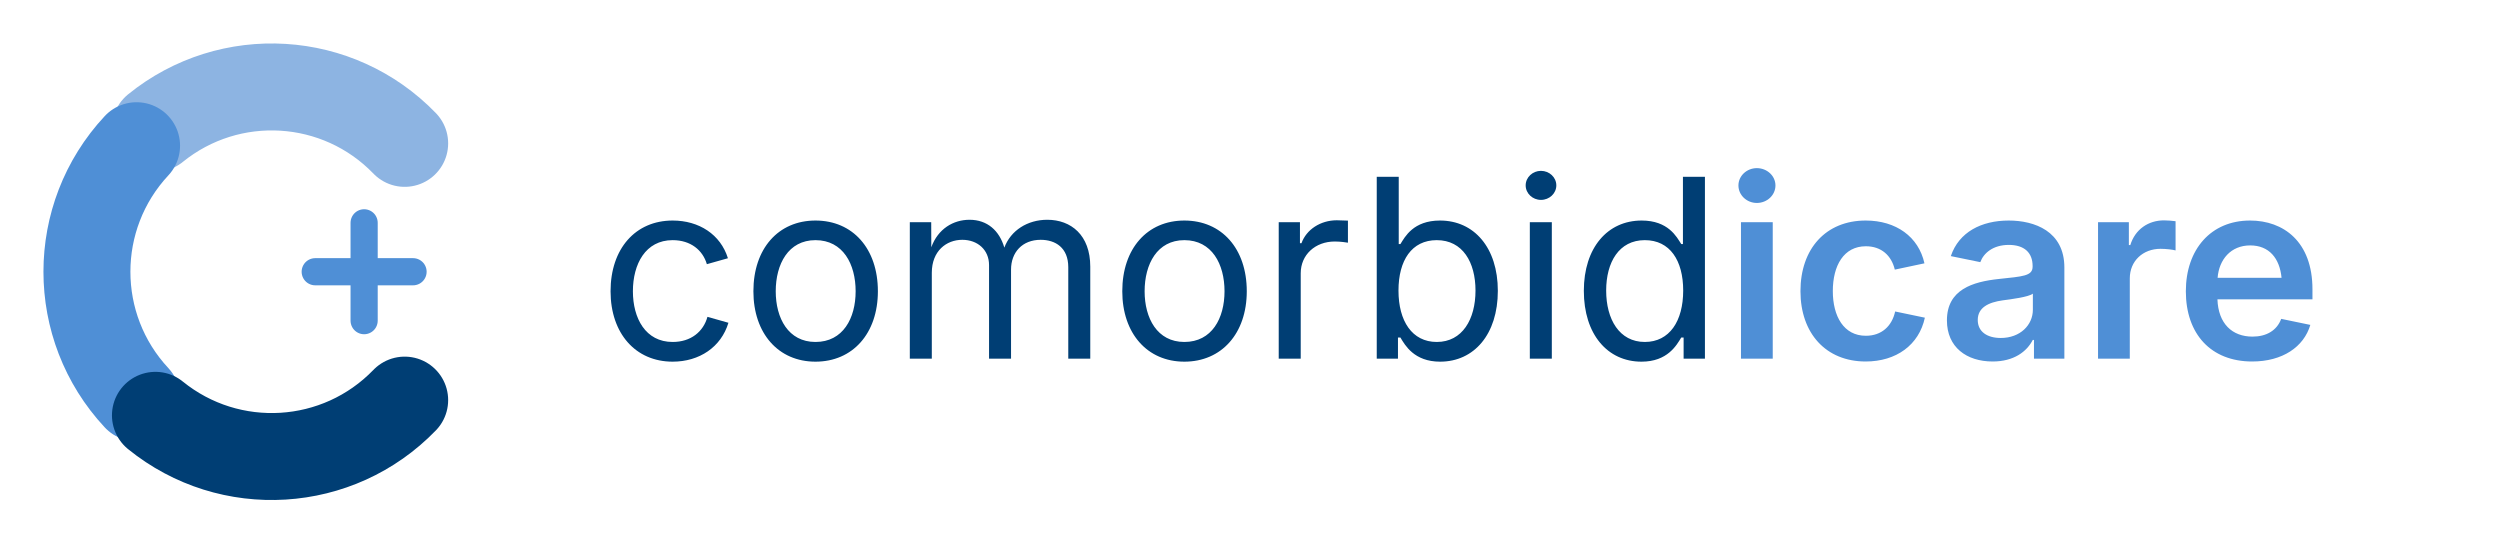
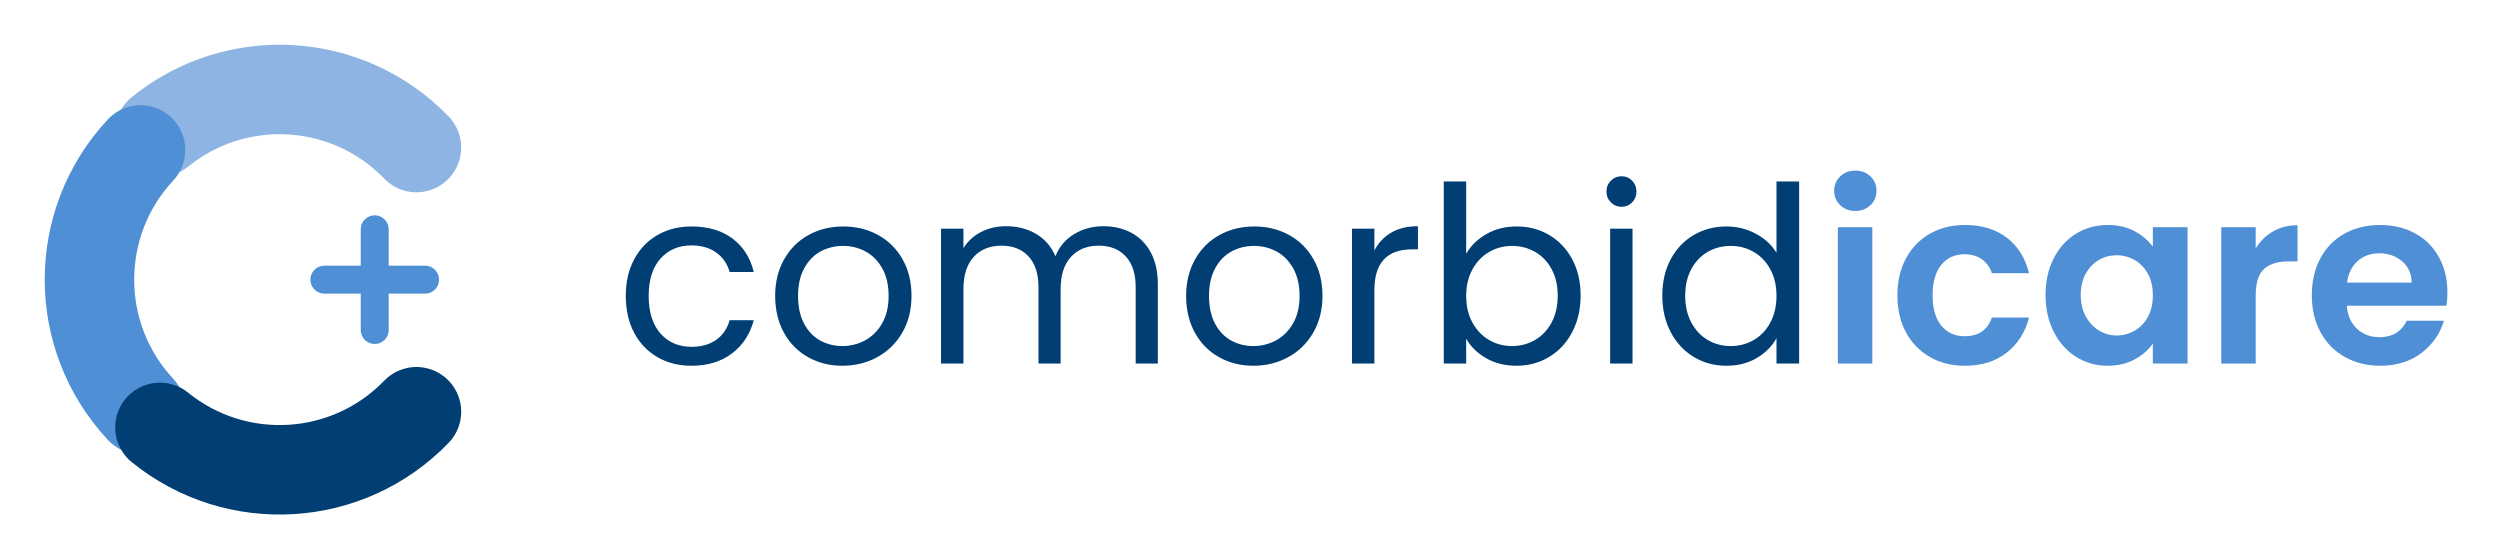
- <svg xmlns="http://www.w3.org/2000/svg" viewBox="0 0 460 100" width="460" height="100" role="img" aria-label="comorbidicare">
+ <svg xmlns="http://www.w3.org/2000/svg" viewBox="0 0 447 100" width="447" height="100" role="img" aria-label="comorbidicare">
  <g fill="none" stroke-width="16" stroke-linecap="round">
    <path d="M74.46 26.38 A34 34 0 0 0 28.60 23.58" stroke="#8DB4E2" />
    <path d="M25.13 26.81 A34 34 0 0 0 25.13 73.19" stroke="#4F8FD6" />
    <path d="M28.60 76.42 A34 34 0 0 0 74.46 73.62" stroke="#003E74" />
  </g>
  <path d="M67 41 V59 M58 50 H76" stroke="#4F8FD6" stroke-width="5" stroke-linecap="round" fill="none" />
-   <text x="110" y="66" textLength="335" lengthAdjust="spacingAndGlyphs" font-family="Inter, 'Helvetica Neue', Helvetica, Arial, sans-serif" font-size="46" fill="#003E74">comorbid<tspan font-weight="600" fill="#4F8FD6">icare</tspan>
-   </text>
+   <path fill="#003E74" d="M123.64 40.492Q128.084 40.492 130.966 42.648Q133.848 44.804 134.772 48.632H130.46Q129.844 46.432 128.062 45.156Q126.28 43.88 123.64 43.88Q120.208 43.88 118.096 46.234Q115.984 48.588 115.984 52.9Q115.984 57.256 118.096 59.632Q120.208 62.008 123.64 62.008Q126.28 62.008 128.04 60.776Q129.8 59.544 130.46 57.256H134.772Q133.804 60.952 130.9 63.174Q127.996 65.396 123.64 65.396Q120.208 65.396 117.546 63.856Q114.884 62.316 113.388 59.5Q111.892 56.684 111.892 52.9Q111.892 49.16 113.388 46.366Q114.884 43.572 117.546 42.032Q120.208 40.492 123.64 40.492Z M138.6 52.9Q138.6 49.204 140.206 46.366Q141.812 43.528 144.584 42.01Q147.356 40.492 150.788 40.492Q154.22 40.492 156.992 42.01Q159.764 43.528 161.37 46.344Q162.976 49.16 162.976 52.9Q162.976 56.64 161.326 59.478Q159.676 62.316 156.86 63.856Q154.044 65.396 150.612 65.396Q147.224 65.396 144.474 63.856Q141.724 62.316 140.162 59.478Q138.6 56.64 138.6 52.9ZM158.884 52.9Q158.884 49.996 157.74 47.972Q156.596 45.948 154.748 44.958Q152.9 43.968 150.744 43.968Q148.544 43.968 146.718 44.958Q144.892 45.948 143.792 47.972Q142.692 49.996 142.692 52.9Q142.692 55.848 143.77 57.872Q144.848 59.896 146.652 60.886Q148.456 61.876 150.612 61.876Q152.768 61.876 154.66 60.864Q156.552 59.852 157.718 57.828Q158.884 55.804 158.884 52.9Z M207.02 50.788V65.0H203.06V51.36Q203.06 47.752 201.278 45.838Q199.496 43.924 196.46 43.924Q193.336 43.924 191.488 45.926Q189.64 47.928 189.64 51.712V65.0H185.68V51.36Q185.68 47.752 183.898 45.838Q182.116 43.924 179.08 43.924Q175.956 43.924 174.108 45.926Q172.26 47.928 172.26 51.712V65.0H168.256V40.888H172.26V44.364Q173.448 42.472 175.45 41.46Q177.452 40.448 179.872 40.448Q182.908 40.448 185.24 41.812Q187.572 43.176 188.716 45.816Q189.728 43.264 192.06 41.856Q194.392 40.448 197.252 40.448Q200.068 40.448 202.268 41.614Q204.468 42.78 205.744 45.112Q207.02 47.444 207.02 50.788Z M212.08 52.9Q212.08 49.204 213.686 46.366Q215.292 43.528 218.064 42.01Q220.836 40.492 224.268 40.492Q227.7 40.492 230.472 42.01Q233.244 43.528 234.85 46.344Q236.456 49.16 236.456 52.9Q236.456 56.64 234.806 59.478Q233.156 62.316 230.34 63.856Q227.524 65.396 224.092 65.396Q220.704 65.396 217.954 63.856Q215.204 62.316 213.642 59.478Q212.08 56.64 212.08 52.9ZM232.364 52.9Q232.364 49.996 231.22 47.972Q230.076 45.948 228.228 44.958Q226.38 43.968 224.224 43.968Q222.024 43.968 220.198 44.958Q218.372 45.948 217.272 47.972Q216.172 49.996 216.172 52.9Q216.172 55.848 217.25 57.872Q218.328 59.896 220.132 60.886Q221.936 61.876 224.092 61.876Q226.248 61.876 228.14 60.864Q230.032 59.852 231.198 57.828Q232.364 55.804 232.364 52.9Z M253.528 40.448V44.584H252.472Q245.74 44.584 245.74 51.888V65.0H241.736V40.888H245.74V44.804Q246.796 42.736 248.754 41.592Q250.712 40.448 253.528 40.448Z M271.172 40.492Q274.428 40.492 277.024 42.032Q279.62 43.572 281.116 46.366Q282.612 49.16 282.612 52.856Q282.612 56.508 281.116 59.368Q279.62 62.228 277.002 63.812Q274.384 65.396 271.172 65.396Q268.048 65.396 265.694 64.032Q263.34 62.668 262.152 60.556V65.0H258.148V32.44H262.152V45.376Q263.384 43.22 265.76 41.856Q268.136 40.492 271.172 40.492ZM270.336 43.968Q268.136 43.968 266.266 45.046Q264.396 46.124 263.274 48.17Q262.152 50.216 262.152 52.9Q262.152 55.628 263.274 57.674Q264.396 59.72 266.266 60.798Q268.136 61.876 270.336 61.876Q272.58 61.876 274.45 60.798Q276.32 59.72 277.42 57.674Q278.52 55.628 278.52 52.856Q278.52 50.128 277.42 48.104Q276.32 46.08 274.45 45.024Q272.58 43.968 270.336 43.968Z M287.232 34.244Q287.232 33.1 288.024 32.308Q288.816 31.516 289.96 31.516Q291.06 31.516 291.83 32.308Q292.6 33.1 292.6 34.244Q292.6 35.388 291.83 36.18Q291.06 36.972 289.96 36.972Q288.816 36.972 288.024 36.18Q287.232 35.388 287.232 34.244ZM291.896 40.888V65.0H287.892V40.888Z M308.704 40.492Q311.52 40.492 313.94 41.79Q316.36 43.088 317.636 45.2V32.44H321.684V65.0H317.636V60.468Q316.448 62.624 314.116 64.01Q311.784 65.396 308.66 65.396Q305.448 65.396 302.83 63.812Q300.212 62.228 298.716 59.368Q297.22 56.508 297.22 52.856Q297.22 49.16 298.716 46.366Q300.212 43.572 302.83 42.032Q305.448 40.492 308.704 40.492ZM309.452 43.968Q307.208 43.968 305.36 45.024Q303.512 46.08 302.412 48.104Q301.312 50.128 301.312 52.856Q301.312 55.628 302.412 57.674Q303.512 59.72 305.36 60.798Q307.208 61.876 309.452 61.876Q311.696 61.876 313.566 60.798Q315.436 59.72 316.536 57.674Q317.636 55.628 317.636 52.9Q317.636 50.172 316.536 48.148Q315.436 46.124 313.566 45.046Q311.696 43.968 309.452 43.968Z" />
+   <path fill="#4F8FD6" d="M327.948 34.112Q327.948 32.572 329.026 31.538Q330.104 30.504 331.732 30.504Q333.36 30.504 334.438 31.538Q335.516 32.572 335.516 34.112Q335.516 35.652 334.438 36.686Q333.36 37.72 331.732 37.72Q330.104 37.72 329.026 36.686Q327.948 35.652 327.948 34.112ZM334.768 40.624V65.0H328.608V40.624Z M351.312 40.228Q355.844 40.228 358.814 42.494Q361.784 44.76 362.796 48.852H356.152Q355.624 47.268 354.37 46.366Q353.116 45.464 351.268 45.464Q348.628 45.464 347.088 47.378Q345.548 49.292 345.548 52.812Q345.548 56.288 347.088 58.202Q348.628 60.116 351.268 60.116Q355.008 60.116 356.152 56.772H362.796Q361.784 60.732 358.792 63.064Q355.8 65.396 351.312 65.396Q347.792 65.396 345.064 63.834Q342.336 62.272 340.796 59.434Q339.256 56.596 339.256 52.812Q339.256 49.028 340.796 46.19Q342.336 43.352 345.064 41.79Q347.792 40.228 351.312 40.228Z M376.876 40.228Q379.604 40.228 381.65 41.328Q383.696 42.428 384.928 44.1V40.624H391.132V65.0H384.928V61.436Q383.74 63.152 381.65 64.274Q379.56 65.396 376.832 65.396Q373.752 65.396 371.222 63.812Q368.692 62.228 367.218 59.346Q365.744 56.464 365.744 52.724Q365.744 49.028 367.218 46.168Q368.692 43.308 371.222 41.768Q373.752 40.228 376.876 40.228ZM378.46 45.64Q376.744 45.64 375.292 46.476Q373.84 47.312 372.938 48.918Q372.036 50.524 372.036 52.724Q372.036 54.924 372.938 56.574Q373.84 58.224 375.314 59.104Q376.788 59.984 378.46 59.984Q380.176 59.984 381.672 59.126Q383.168 58.268 384.048 56.662Q384.928 55.056 384.928 52.812Q384.928 50.568 384.048 48.962Q383.168 47.356 381.672 46.498Q380.176 45.64 378.46 45.64Z M410.8 40.272V46.74H409.172Q406.268 46.74 404.794 48.104Q403.32 49.468 403.32 52.856V65.0H397.16V40.624H403.32V44.408Q404.508 42.472 406.422 41.372Q408.336 40.272 410.8 40.272Z M437.42 54.66H419.6Q419.82 57.3 421.448 58.796Q423.076 60.292 425.452 60.292Q428.884 60.292 430.336 57.344H436.98Q435.924 60.864 432.932 63.13Q429.94 65.396 425.584 65.396Q422.064 65.396 419.27 63.834Q416.476 62.272 414.914 59.412Q413.352 56.552 413.352 52.812Q413.352 49.028 414.892 46.168Q416.432 43.308 419.204 41.768Q421.976 40.228 425.584 40.228Q429.06 40.228 431.81 41.724Q434.56 43.22 436.078 45.97Q437.596 48.72 437.596 52.284Q437.596 53.604 437.42 54.66ZM431.216 50.524Q431.172 48.148 429.5 46.718Q427.828 45.288 425.408 45.288Q423.12 45.288 421.558 46.674Q419.996 48.06 419.644 50.524Z" />
</svg>
